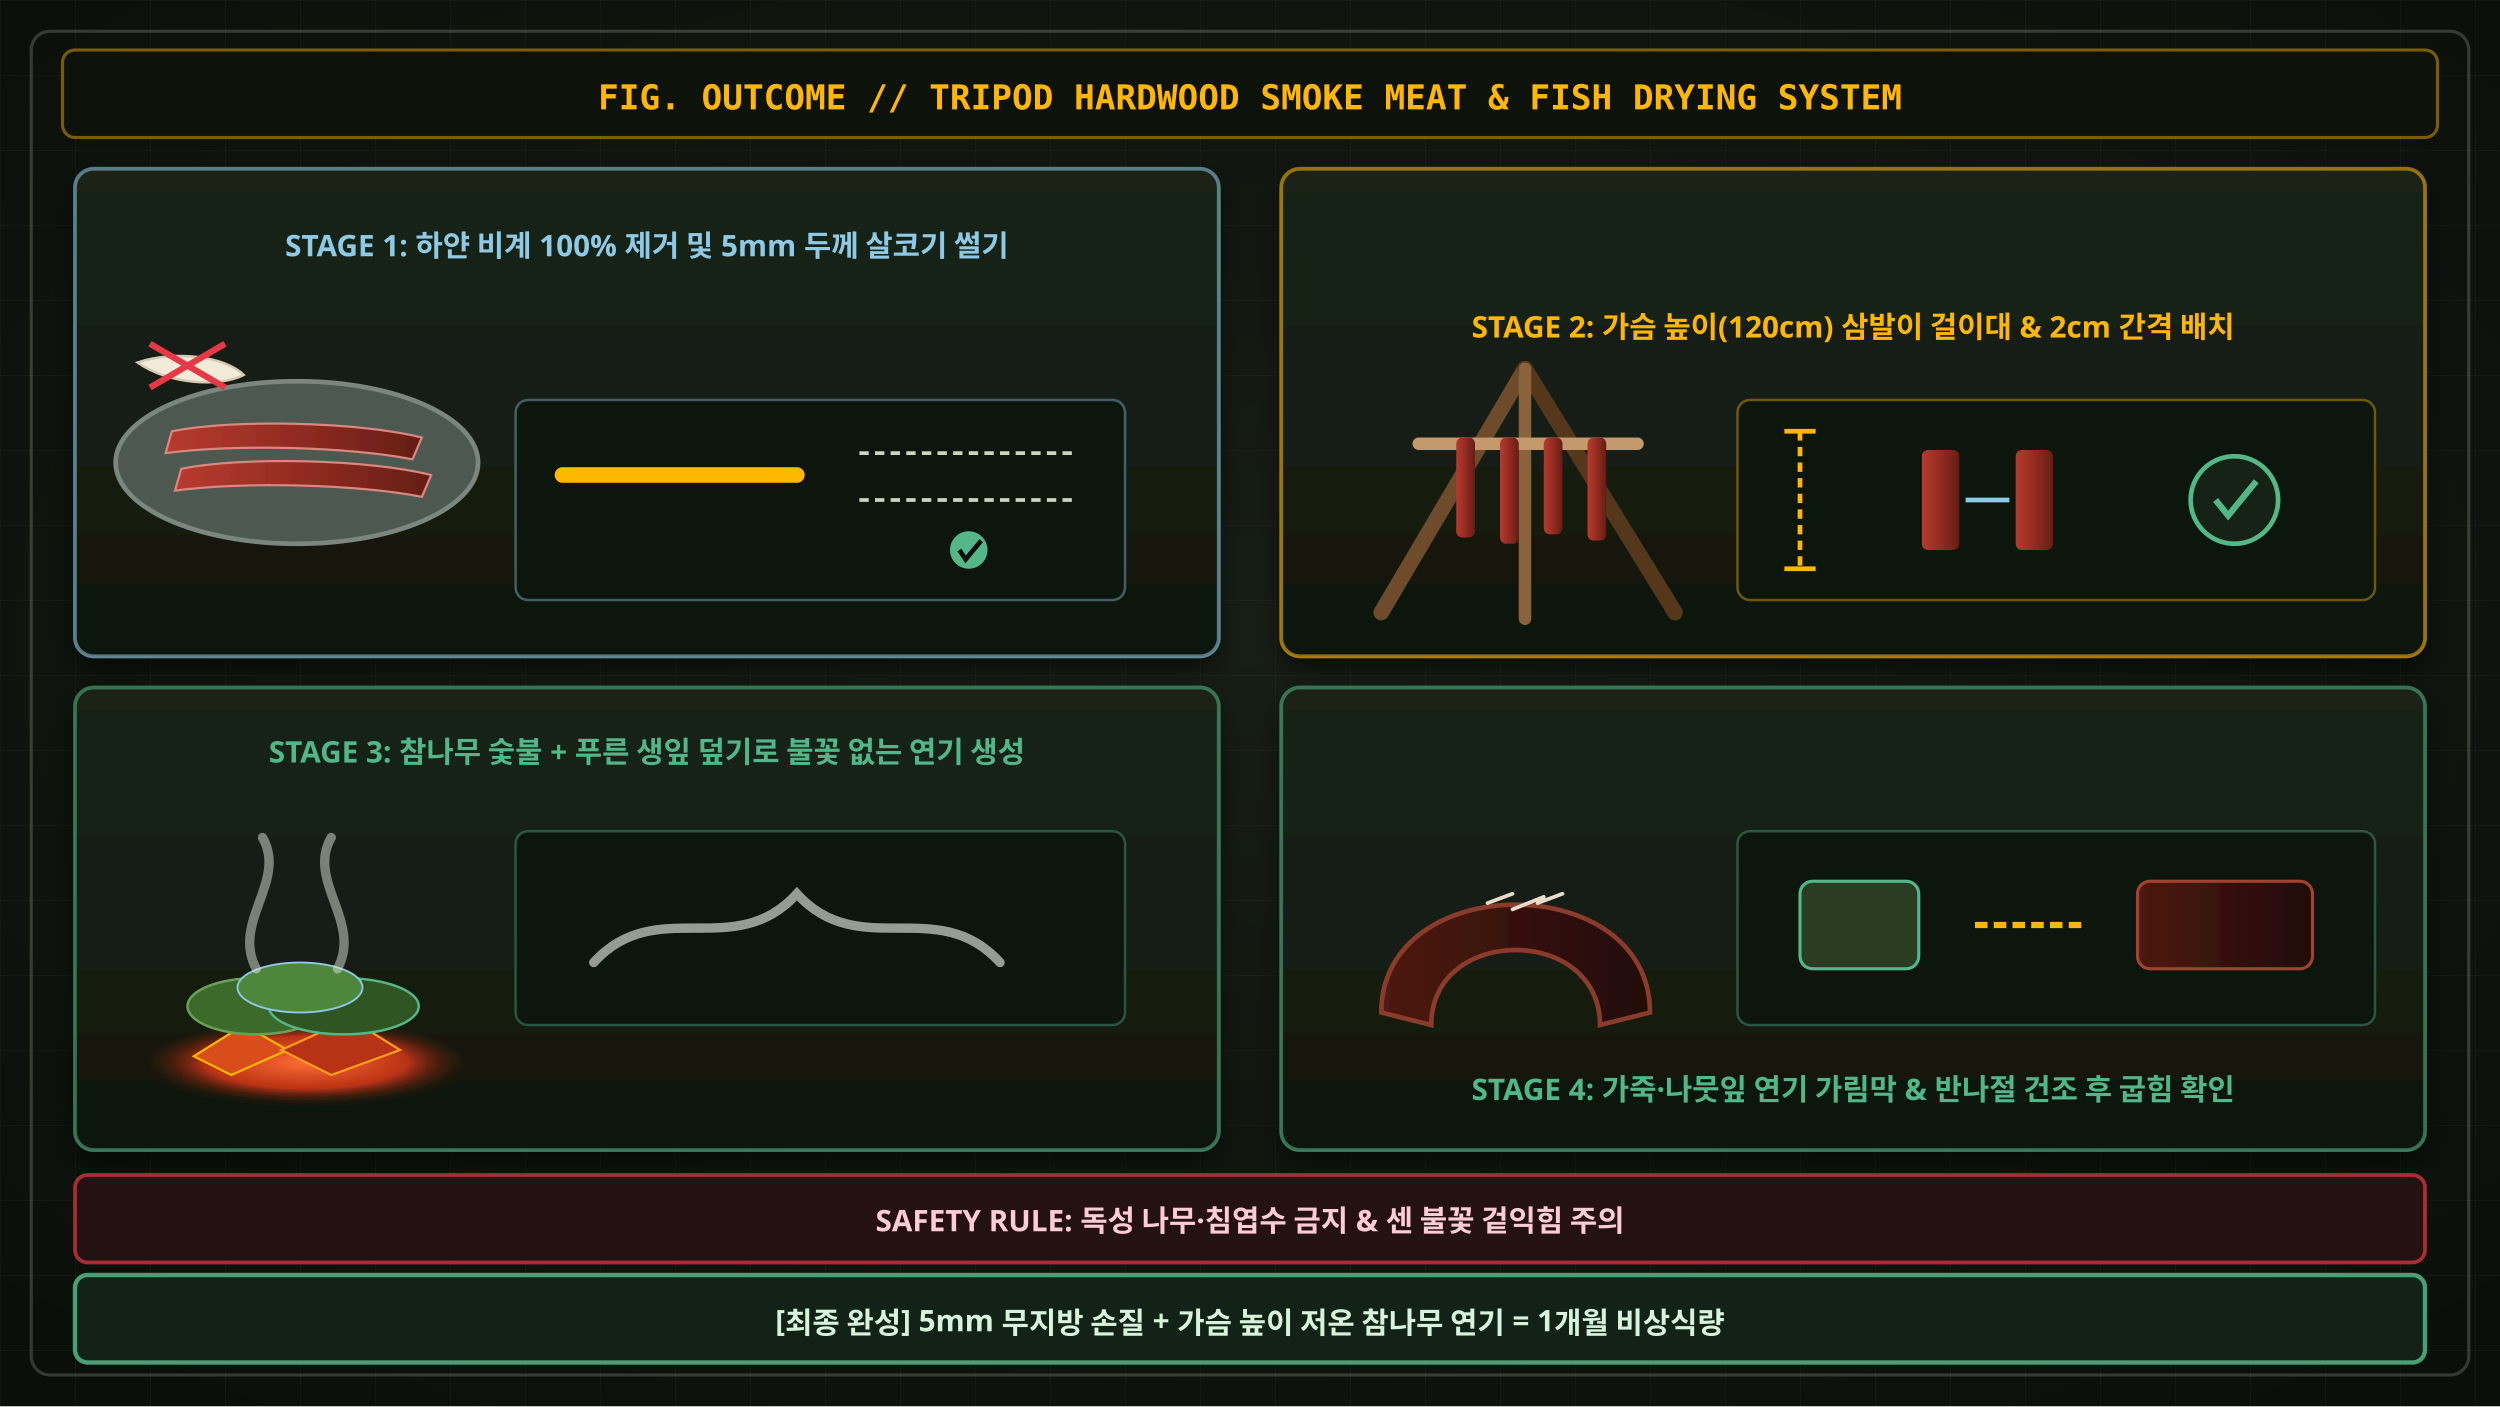
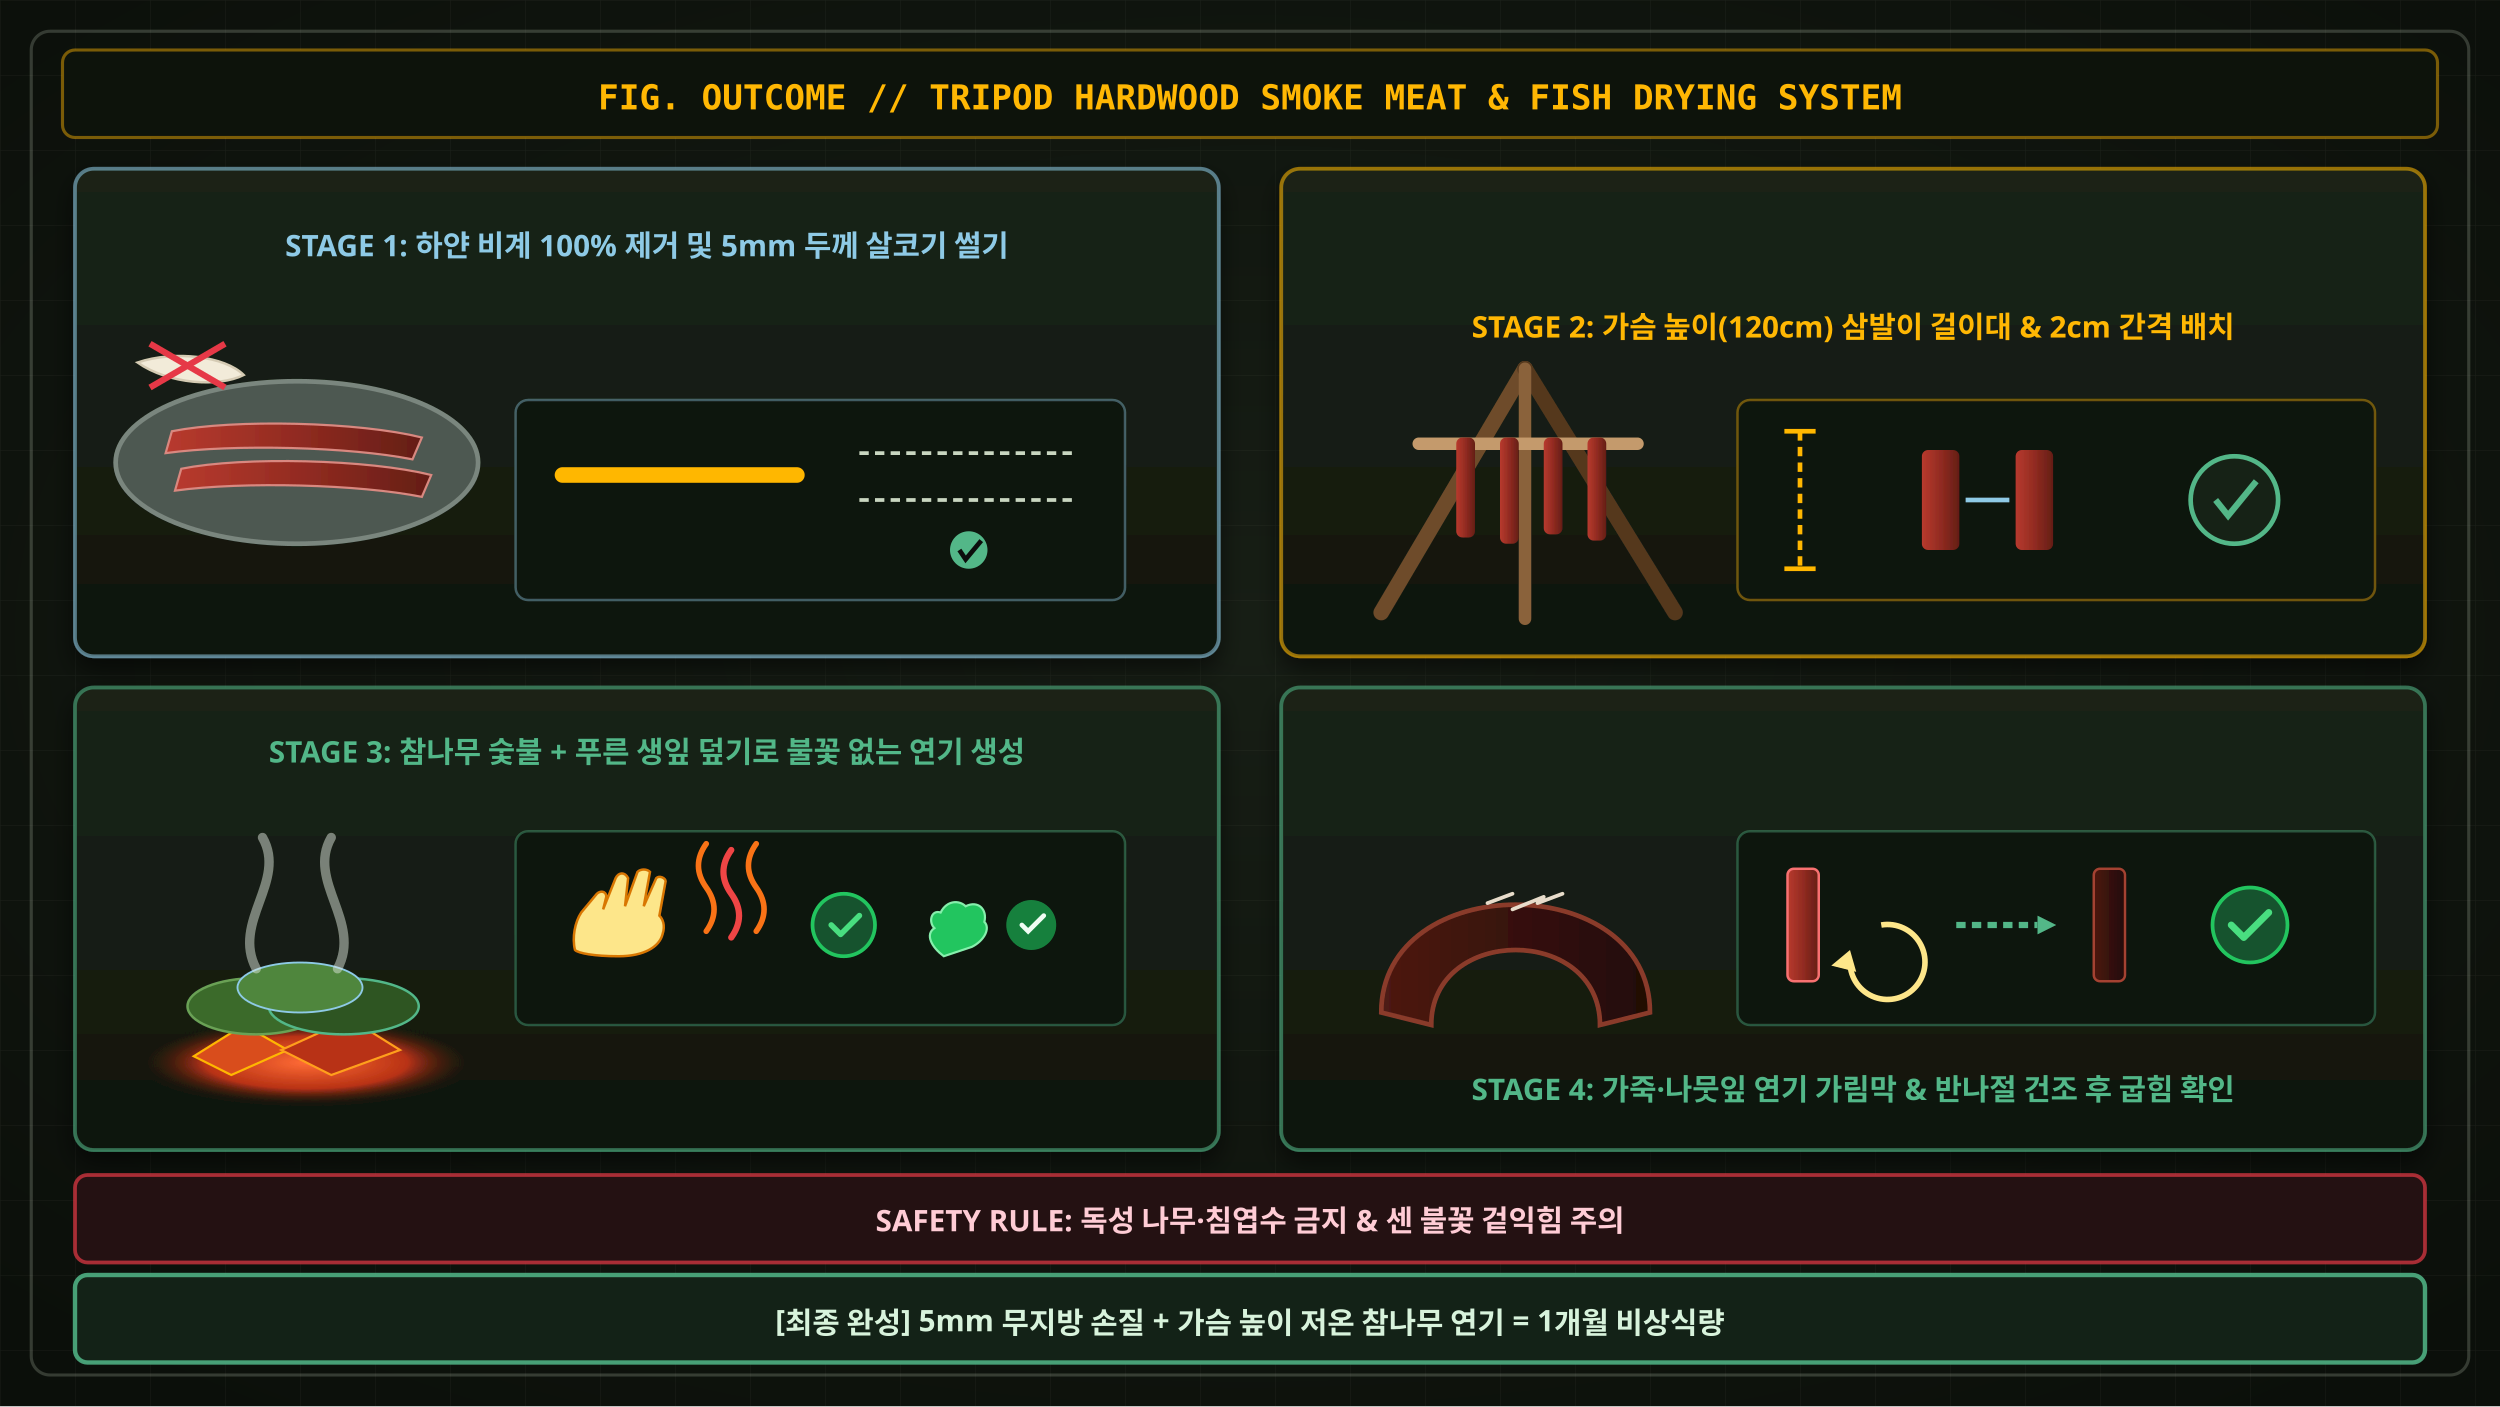
<svg xmlns="http://www.w3.org/2000/svg" viewBox="0 0 800 450" role="img" aria-label="FIG. OUTCOME // TRIPOD HARDWOOD SMOKE MEAT &amp; FISH DRYING SYSTEM">
  <defs>
    <radialGradient id="pr19o-bg" cx="50%" cy="45%" r="70%">
      <stop offset="0%" stop-color="#171e15" />
      <stop offset="100%" stop-color="#0b0f0a" />
    </radialGradient>
    <pattern id="pr19o-grid" width="24" height="24" patternUnits="userSpaceOnUse">
      <path d="M 24 0 L 0 0 0 24" fill="none" stroke="#c8d6c0" stroke-width="0.3" stroke-opacity="0.08" />
    </pattern>
    <linearGradient id="pr19o-card" x1="0%" y1="0%" x2="0%" y2="100%">
      <stop offset="0%" stop-color="#1a2417" />
      <stop offset="100%" stop-color="#10160e" />
    </linearGradient>
    <linearGradient id="pr19o-meat" x1="0%" y1="0%" x2="100%" y2="0%">
      <stop offset="0%" stop-color="#b83a2e" />
      <stop offset="50%" stop-color="#922b21" />
      <stop offset="100%" stop-color="#641e16" />
    </linearGradient>
    <linearGradient id="pr19o-jerky" x1="0%" y1="0%" x2="100%" y2="0%">
      <stop offset="0%" stop-color="#4e1a12" />
      <stop offset="50%" stop-color="#36110b" />
      <stop offset="100%" stop-color="#220a06" />
    </linearGradient>
    <radialGradient id="pr19o-ember" cx="50%" cy="50%" r="50%">
      <stop offset="0%" stop-color="#ff6b35" />
      <stop offset="60%" stop-color="#b83214" />
      <stop offset="100%" stop-color="#2a140d" stop-opacity="0" />
    </radialGradient>
    <filter id="pr19o-shadow" x="-10%" y="-10%" width="120%" height="125%">
      <feDropShadow dx="0" dy="4" stdDeviation="4" flood-color="#000000" flood-opacity="0.55" />
    </filter>
  </defs>
  <rect width="800" height="450" fill="url(#pr19o-bg)" />
  <rect width="800" height="450" fill="url(#pr19o-grid)" />
  <rect x="10" y="10" width="780" height="430" rx="6" fill="none" stroke="#c8d6c0" stroke-width="1" stroke-opacity="0.22" />
  <rect x="20" y="16" width="760" height="28" rx="4" fill="#0d130b" stroke="#ffb703" stroke-width="1" stroke-opacity="0.45" />
  <g filter="url(#pr19o-shadow)">
    <rect x="24" y="54" width="366" height="156" rx="6" fill="url(#pr19o-card)" stroke="#8ecae6" stroke-width="1.2" stroke-opacity="0.55" />
    <ellipse cx="95" cy="148" rx="58" ry="26" fill="#4e5851" stroke="#7a867e" stroke-width="1.5" />
    <path d="M55,138 C75,134 115,135 135,140 L132,147 C112,143 75,142 53,145 Z" fill="url(#pr19o-meat)" stroke="#d98880" stroke-width="0.7" />
    <path d="M58,150 C78,146 118,147 138,152 L135,159 C115,155 78,154 56,157 Z" fill="url(#pr19o-meat)" stroke="#d98880" stroke-width="0.7" />
    <path d="M44,116 C56,112 72,114 78,120 C70,124 54,123 44,116 Z" fill="#f2ebd9" stroke="#d5cbb4" stroke-width="0.8" />
    <line x1="48" y1="110" x2="72" y2="124" stroke="#e63946" stroke-width="2" />
    <line x1="72" y1="110" x2="48" y2="124" stroke="#e63946" stroke-width="2" />
    <rect x="165" y="128" width="195" height="64" rx="4" fill="#0d130b" stroke="#8ecae6" stroke-width="0.8" stroke-opacity="0.4" />
    <path d="M180,152 L255,152" stroke="#ffb703" stroke-width="5" stroke-linecap="round" />
    <path d="M275,145 L345,145 M275,160 L345,160" stroke="#c8d6c0" stroke-width="1.2" stroke-dasharray="3 2" />
    <circle cx="310" cy="176" r="6" fill="#52b788" />
    <path d="M307,176 L309,179 L314,173" fill="none" stroke="#0b0f0a" stroke-width="1.5" />
  </g>
  <g filter="url(#pr19o-shadow)">
    <rect x="410" y="54" width="366" height="156" rx="6" fill="url(#pr19o-card)" stroke="#ffb703" stroke-width="1.2" stroke-opacity="0.55" />
    <line x1="442" y1="196" x2="488" y2="118" stroke="#6e4b2a" stroke-width="5" stroke-linecap="round" />
    <line x1="536" y1="196" x2="488" y2="118" stroke="#54381e" stroke-width="5" stroke-linecap="round" />
    <line x1="488" y1="198" x2="488" y2="118" stroke="#8a623a" stroke-width="4" stroke-linecap="round" />
    <line x1="454" y1="142" x2="524" y2="142" stroke="#c49a6c" stroke-width="4" stroke-linecap="round" />
    <rect x="466" y="140" width="6" height="32" rx="2" fill="url(#pr19o-meat)" />
    <rect x="480" y="140" width="6" height="34" rx="2" fill="url(#pr19o-meat)" />
    <rect x="494" y="140" width="6" height="31" rx="2" fill="url(#pr19o-meat)" />
    <rect x="508" y="140" width="6" height="33" rx="2" fill="url(#pr19o-meat)" />
    <rect x="556" y="128" width="204" height="64" rx="4" fill="#0d130b" stroke="#ffb703" stroke-width="0.8" stroke-opacity="0.4" />
    <line x1="576" y1="138" x2="576" y2="182" stroke="#ffb703" stroke-width="1.5" stroke-dasharray="3 2" />
    <line x1="571" y1="138" x2="581" y2="138" stroke="#ffb703" stroke-width="1.5" />
    <line x1="571" y1="182" x2="581" y2="182" stroke="#ffb703" stroke-width="1.5" />
    <rect x="615" y="144" width="12" height="32" rx="2" fill="url(#pr19o-meat)" />
    <rect x="645" y="144" width="12" height="32" rx="2" fill="url(#pr19o-meat)" />
    <path d="M629,160 L643,160" stroke="#8ecae6" stroke-width="1.5" />
    <circle cx="715" cy="160" r="14" fill="#172214" stroke="#52b788" stroke-width="1.5" />
    <path d="M709,160 L713,165 L722,154" fill="none" stroke="#52b788" stroke-width="2" />
  </g>
  <g filter="url(#pr19o-shadow)">
    <rect x="24" y="220" width="366" height="148" rx="6" fill="url(#pr19o-card)" stroke="#52b788" stroke-width="1.2" stroke-opacity="0.55" />
    <ellipse cx="98" cy="340" rx="54" ry="14" fill="url(#pr19o-ember)" />
    <polygon points="62,338 78,328 92,336 74,344" fill="#d94e1f" stroke="#ffb703" stroke-width="0.7" />
    <polygon points="90,336 112,326 128,336 106,344" fill="#b83214" stroke="#ff9f1c" stroke-width="0.7" />
    <ellipse cx="82" cy="322" rx="22" ry="9" fill="#3a6b2c" stroke="#6aa154" stroke-width="0.8" />
    <ellipse cx="110" cy="322" rx="24" ry="9" fill="#2d5422" stroke="#52b788" stroke-width="0.8" />
    <ellipse cx="96" cy="316" rx="20" ry="8" fill="#4f863d" stroke="#8ecae6" stroke-width="0.6" />
    <path d="M82,310 C74,295 92,282 84,268" fill="none" stroke="#dce5dc" stroke-width="3" stroke-opacity="0.5" stroke-linecap="round" />
    <path d="M108,310 C116,295 98,282 106,268" fill="none" stroke="#dce5dc" stroke-width="3" stroke-opacity="0.5" stroke-linecap="round" />
    <rect x="165" y="266" width="195" height="62" rx="4" fill="#0d130b" stroke="#52b788" stroke-width="0.8" stroke-opacity="0.4" />
-     <path d="M190,308 C210,286 235,308 255,286 C275,308 300,286 320,308" fill="none" stroke="#dce5dc" stroke-width="3" stroke-opacity="0.65" stroke-linecap="round" />
+     <g transform="translate(180, 276)">
+       <path d="M 4,28 C 3,24 4,19 6,16 L 11,10 C 12,9 14,9 14,11 L 13,15 L 17,5 C 18,3 20,3 21,5 L 20,14 L 24,3 C 25,2 27,2 28,3 L 26,14 L 30,5 C 31,4 33,5 33,6 L 31,17 C 32,18 33,20 32,23 C 31,27 26,30 18,30 C 10,30 5,29 4,28 Z" fill="#fde68a" stroke="#d97706" stroke-width="0.8" />
+     </g>
+     <path d="M 226,298 Q 231,291 226,284 Q 221,277 226,270" fill="none" stroke="#f97316" stroke-width="1.8" stroke-linecap="round" />
+     <path d="M 234,300 Q 239,293 234,286 Q 229,279 234,272" fill="none" stroke="#ef4444" stroke-width="2" stroke-linecap="round" />
+     <path d="M 242,298 Q 247,291 242,284 Q 237,277 242,270" fill="none" stroke="#f97316" stroke-width="1.8" stroke-linecap="round" />
+     <circle cx="270" cy="296" r="10" fill="#14532d" stroke="#22c55e" stroke-width="1.2" />
+     <path d="M 266,296 L 269,299 L 275,293" fill="none" stroke="#4ade80" stroke-width="1.8" stroke-linecap="round" stroke-linejoin="round" />
+     <path d="M 302,306 C 298,303 296,299 299,297 C 297,295 298,291 301,292 C 303,288 307,288 309,290 C 313,288 316,291 315,295 C 317,297 315,301 311,303 Z" fill="#22c55e" stroke="#86efac" stroke-width="0.7" />
+     <circle cx="330" cy="296" r="8" fill="#15803d" />
+     <path d="M 327,296 L 329,298 L 334,293" fill="none" stroke="#f0fdf4" stroke-width="1.5" stroke-linecap="round" />
  </g>
  <g filter="url(#pr19o-shadow)">
    <rect x="410" y="220" width="366" height="148" rx="6" fill="url(#pr19o-card)" stroke="#52b788" stroke-width="1.2" stroke-opacity="0.55" />
    <path d="M442,324 C442,278 528,278 528,324 L512,328 C512,296 458,296 458,328 Z" fill="url(#pr19o-jerky)" stroke="#8a3b2b" stroke-width="1.5" />
    <path d="M476,289 L484,286 M484,291 L494,287 M492,289 L500,286" stroke="#e8dccb" stroke-width="1.2" stroke-linecap="round" />
    <rect x="556" y="266" width="204" height="62" rx="4" fill="#0d130b" stroke="#52b788" stroke-width="0.8" stroke-opacity="0.4" />
-     <rect x="576" y="282" width="38" height="28" rx="4" fill="#2a3d24" stroke="#52b788" stroke-width="1" />
-     <path d="M632,296 L668,296" stroke="#ffb703" stroke-width="2" stroke-dasharray="4 2" />
-     <rect x="684" y="282" width="56" height="28" rx="4" fill="url(#pr19o-jerky)" stroke="#a44230" stroke-width="1" />
+     <rect x="572" y="278" width="10" height="36" rx="2" fill="url(#pr19o-meat)" stroke="#f87171" stroke-width="0.8" />
+     <path d="M 602,296 A 12,12 0 1,1 592,308" fill="none" stroke="#fde68a" stroke-width="1.8" />
+     <polygon points="592,304 586,309 594,311" fill="#fde68a" />
+     <path d="M 626,296 L 652,296" stroke="#52b788" stroke-width="2" stroke-dasharray="3 2" />
+     <polygon points="652,293 658,296 652,299" fill="#52b788" />
+     <rect x="670" y="278" width="10" height="36" rx="2" fill="url(#pr19o-jerky)" stroke="#a44230" stroke-width="0.8" />
+     <circle cx="720" cy="296" r="12" fill="#14532d" stroke="#22c55e" stroke-width="1.2" />
+     <path d="M 714,296 L 718,300 L 726,292" fill="none" stroke="#4ade80" stroke-width="2.2" stroke-linecap="round" stroke-linejoin="round" />
  </g>
  <rect x="24" y="376" width="752" height="28" rx="4" fill="#241112" stroke="#e63946" stroke-width="1.2" stroke-opacity="0.7" />
  <rect x="24" y="408" width="752" height="28" rx="4" fill="#132217" stroke="#52b788" stroke-width="1.4" stroke-opacity="0.85" />
  <text x="400" y="35" fill="#ffb703" font-family="monospace" font-size="11" font-weight="bold" text-anchor="middle">FIG. OUTCOME // TRIPOD HARDWOOD SMOKE MEAT &amp; FISH DRYING SYSTEM</text>
  <text x="207" y="82" fill="#8ecae6" font-family="sans-serif" font-size="9.5" font-weight="bold" text-anchor="middle">STAGE 1: 하얀 비계 100% 제거 및 5mm 두께 살코기 썰기</text>
  <text x="593" y="108" fill="#ffb703" font-family="sans-serif" font-size="9.5" font-weight="bold" text-anchor="middle">STAGE 2: 가슴 높이(120cm) 삼발이 걸이대 &amp; 2cm 간격 배치</text>
  <text x="207" y="244" fill="#52b788" font-family="sans-serif" font-size="9.5" font-weight="bold" text-anchor="middle">STAGE 3: 참나무 숯불 + 푸른 생잎 덮기로 불꽃 없는 연기 생성</text>
  <text x="593" y="352" fill="#52b788" font-family="sans-serif" font-size="9.5" font-weight="bold" text-anchor="middle">STAGE 4: 가죽·나뭇잎 연기 가림막 &amp; 반나절 건조 후 굽힘 확인</text>
  <text x="400" y="394" fill="#ffccd5" font-family="sans-serif" font-size="9.5" font-weight="bold" text-anchor="middle">SAFETY RULE: 독성 나무·침엽수 금지 &amp; 센 불꽃 겉익힘 주의</text>
  <text x="400" y="426" fill="#d8f3dc" font-family="sans-serif" font-size="9.5" font-weight="bold" text-anchor="middle">[최종 완성] 5mm 무지방 손질 + 가슴 높이 저온 참나무 연기 = 1개월 비상식량</text>
</svg>
